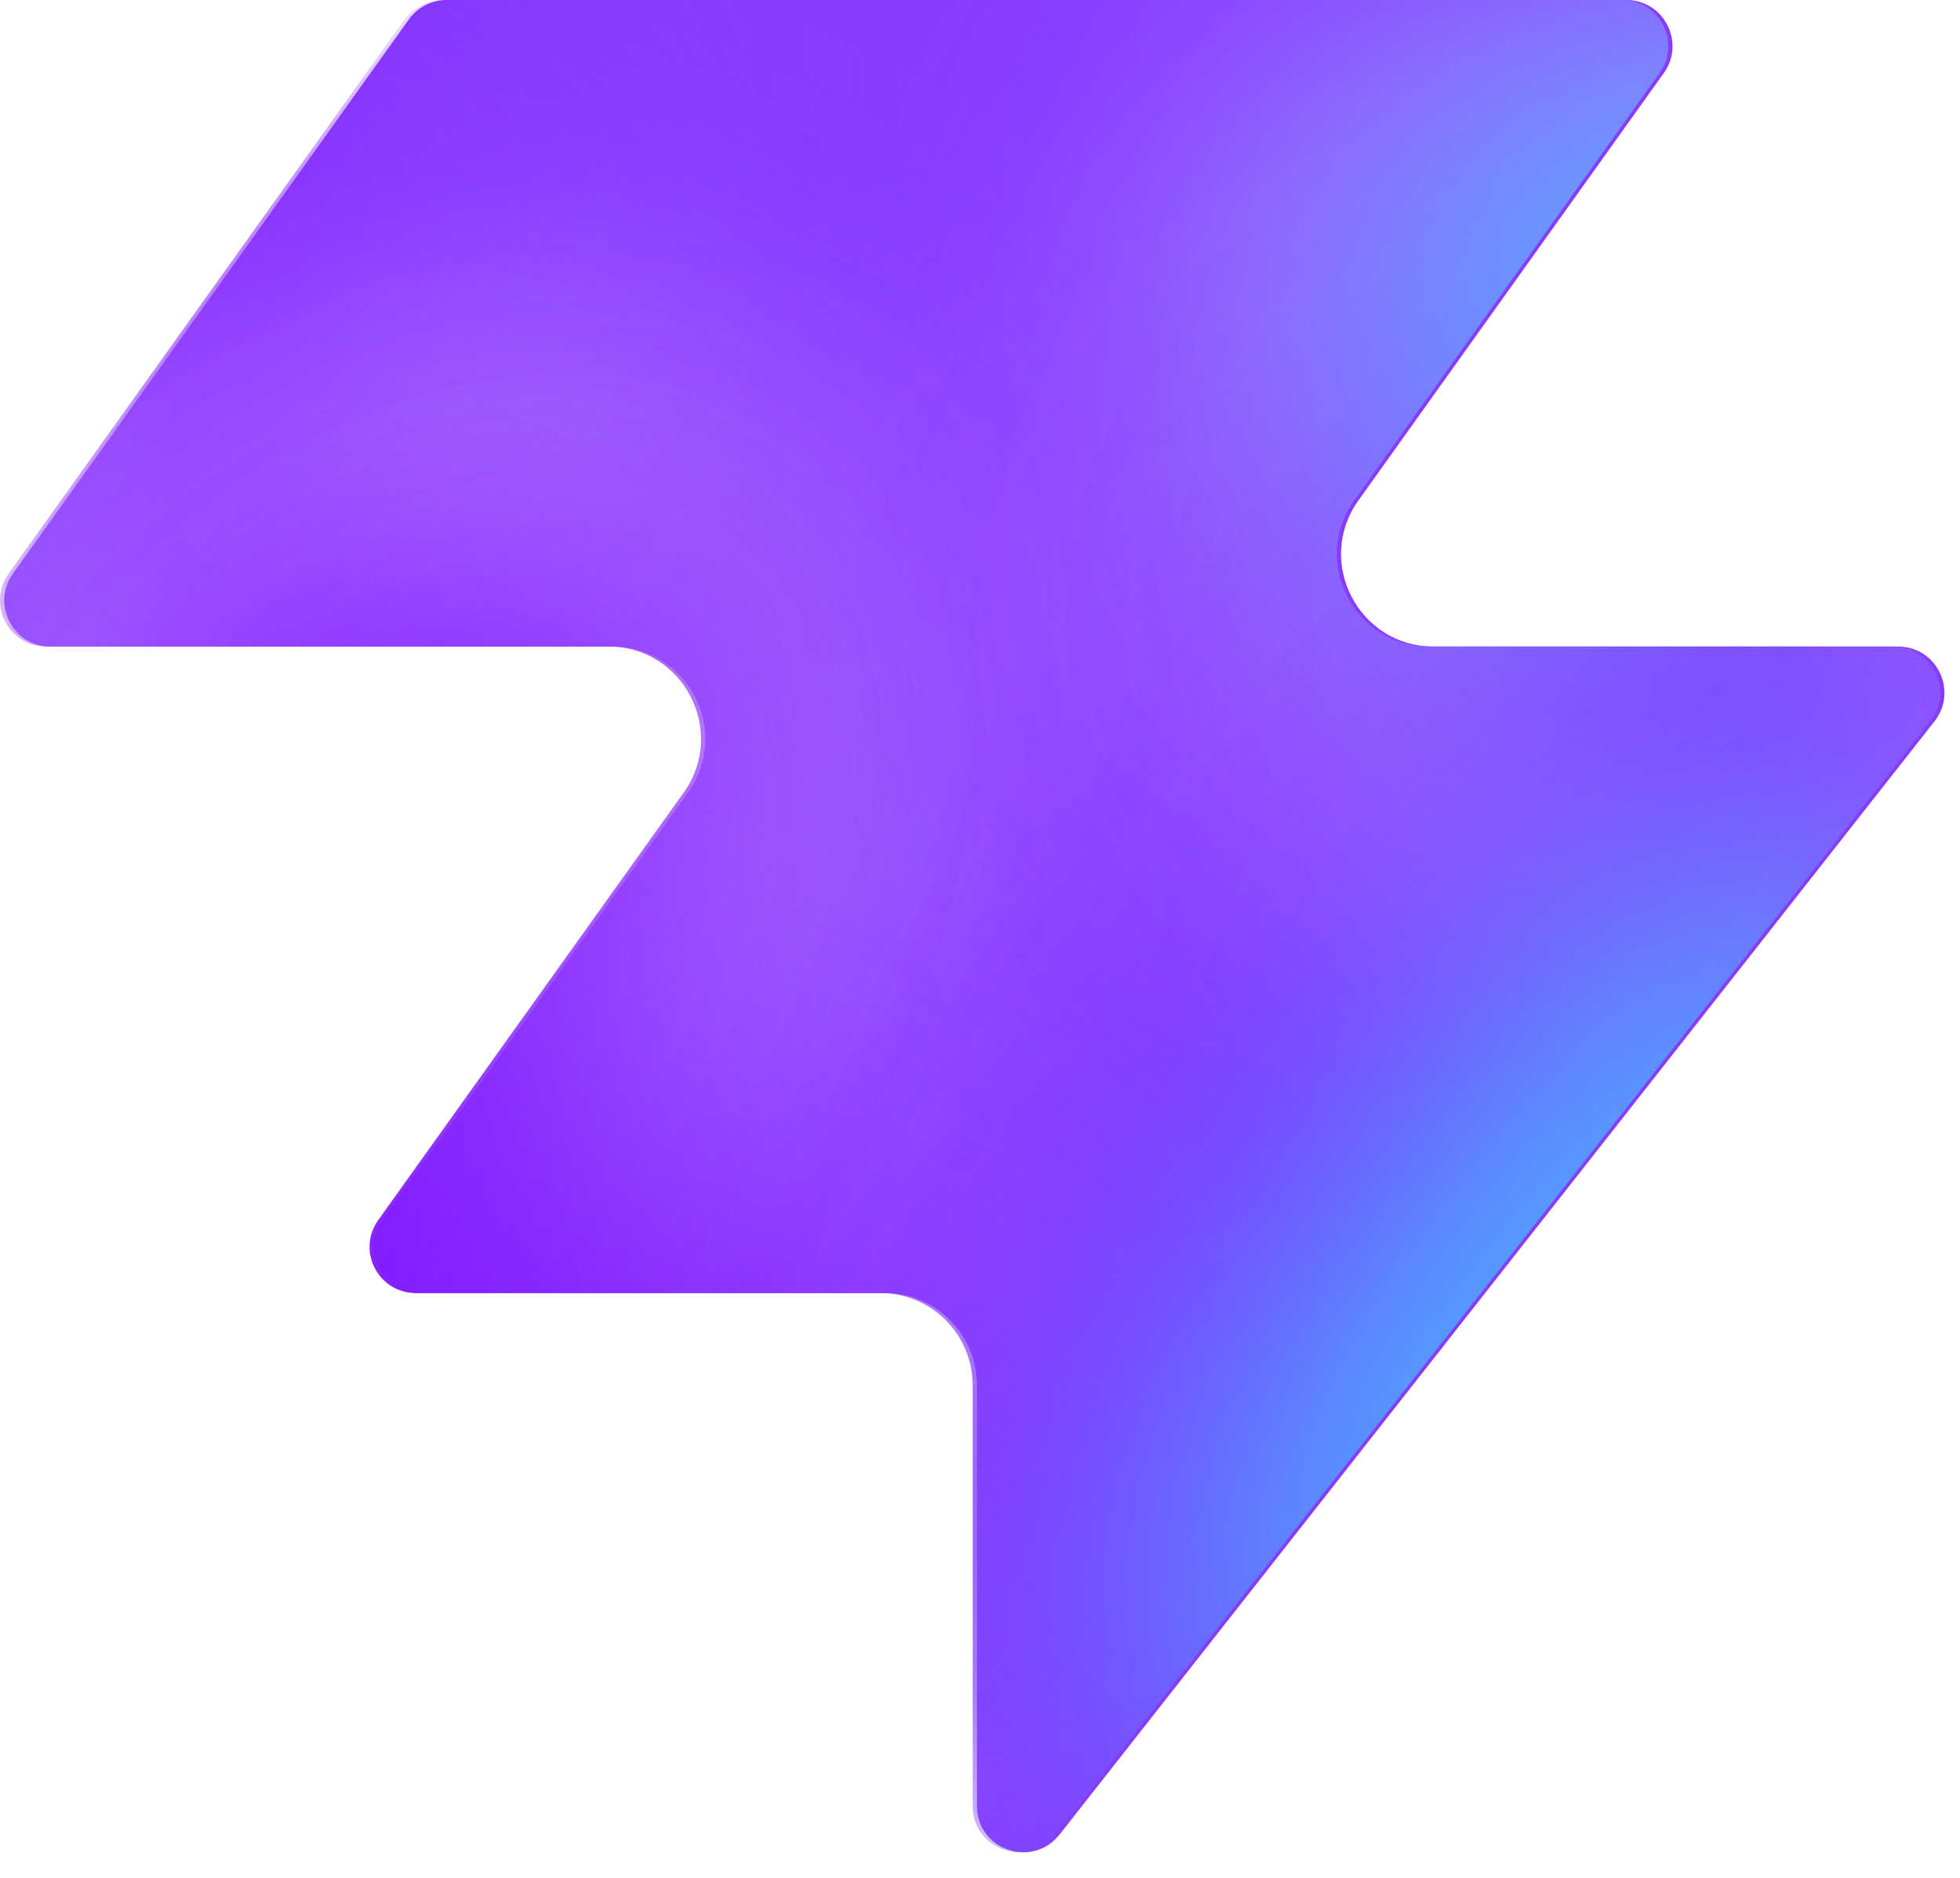
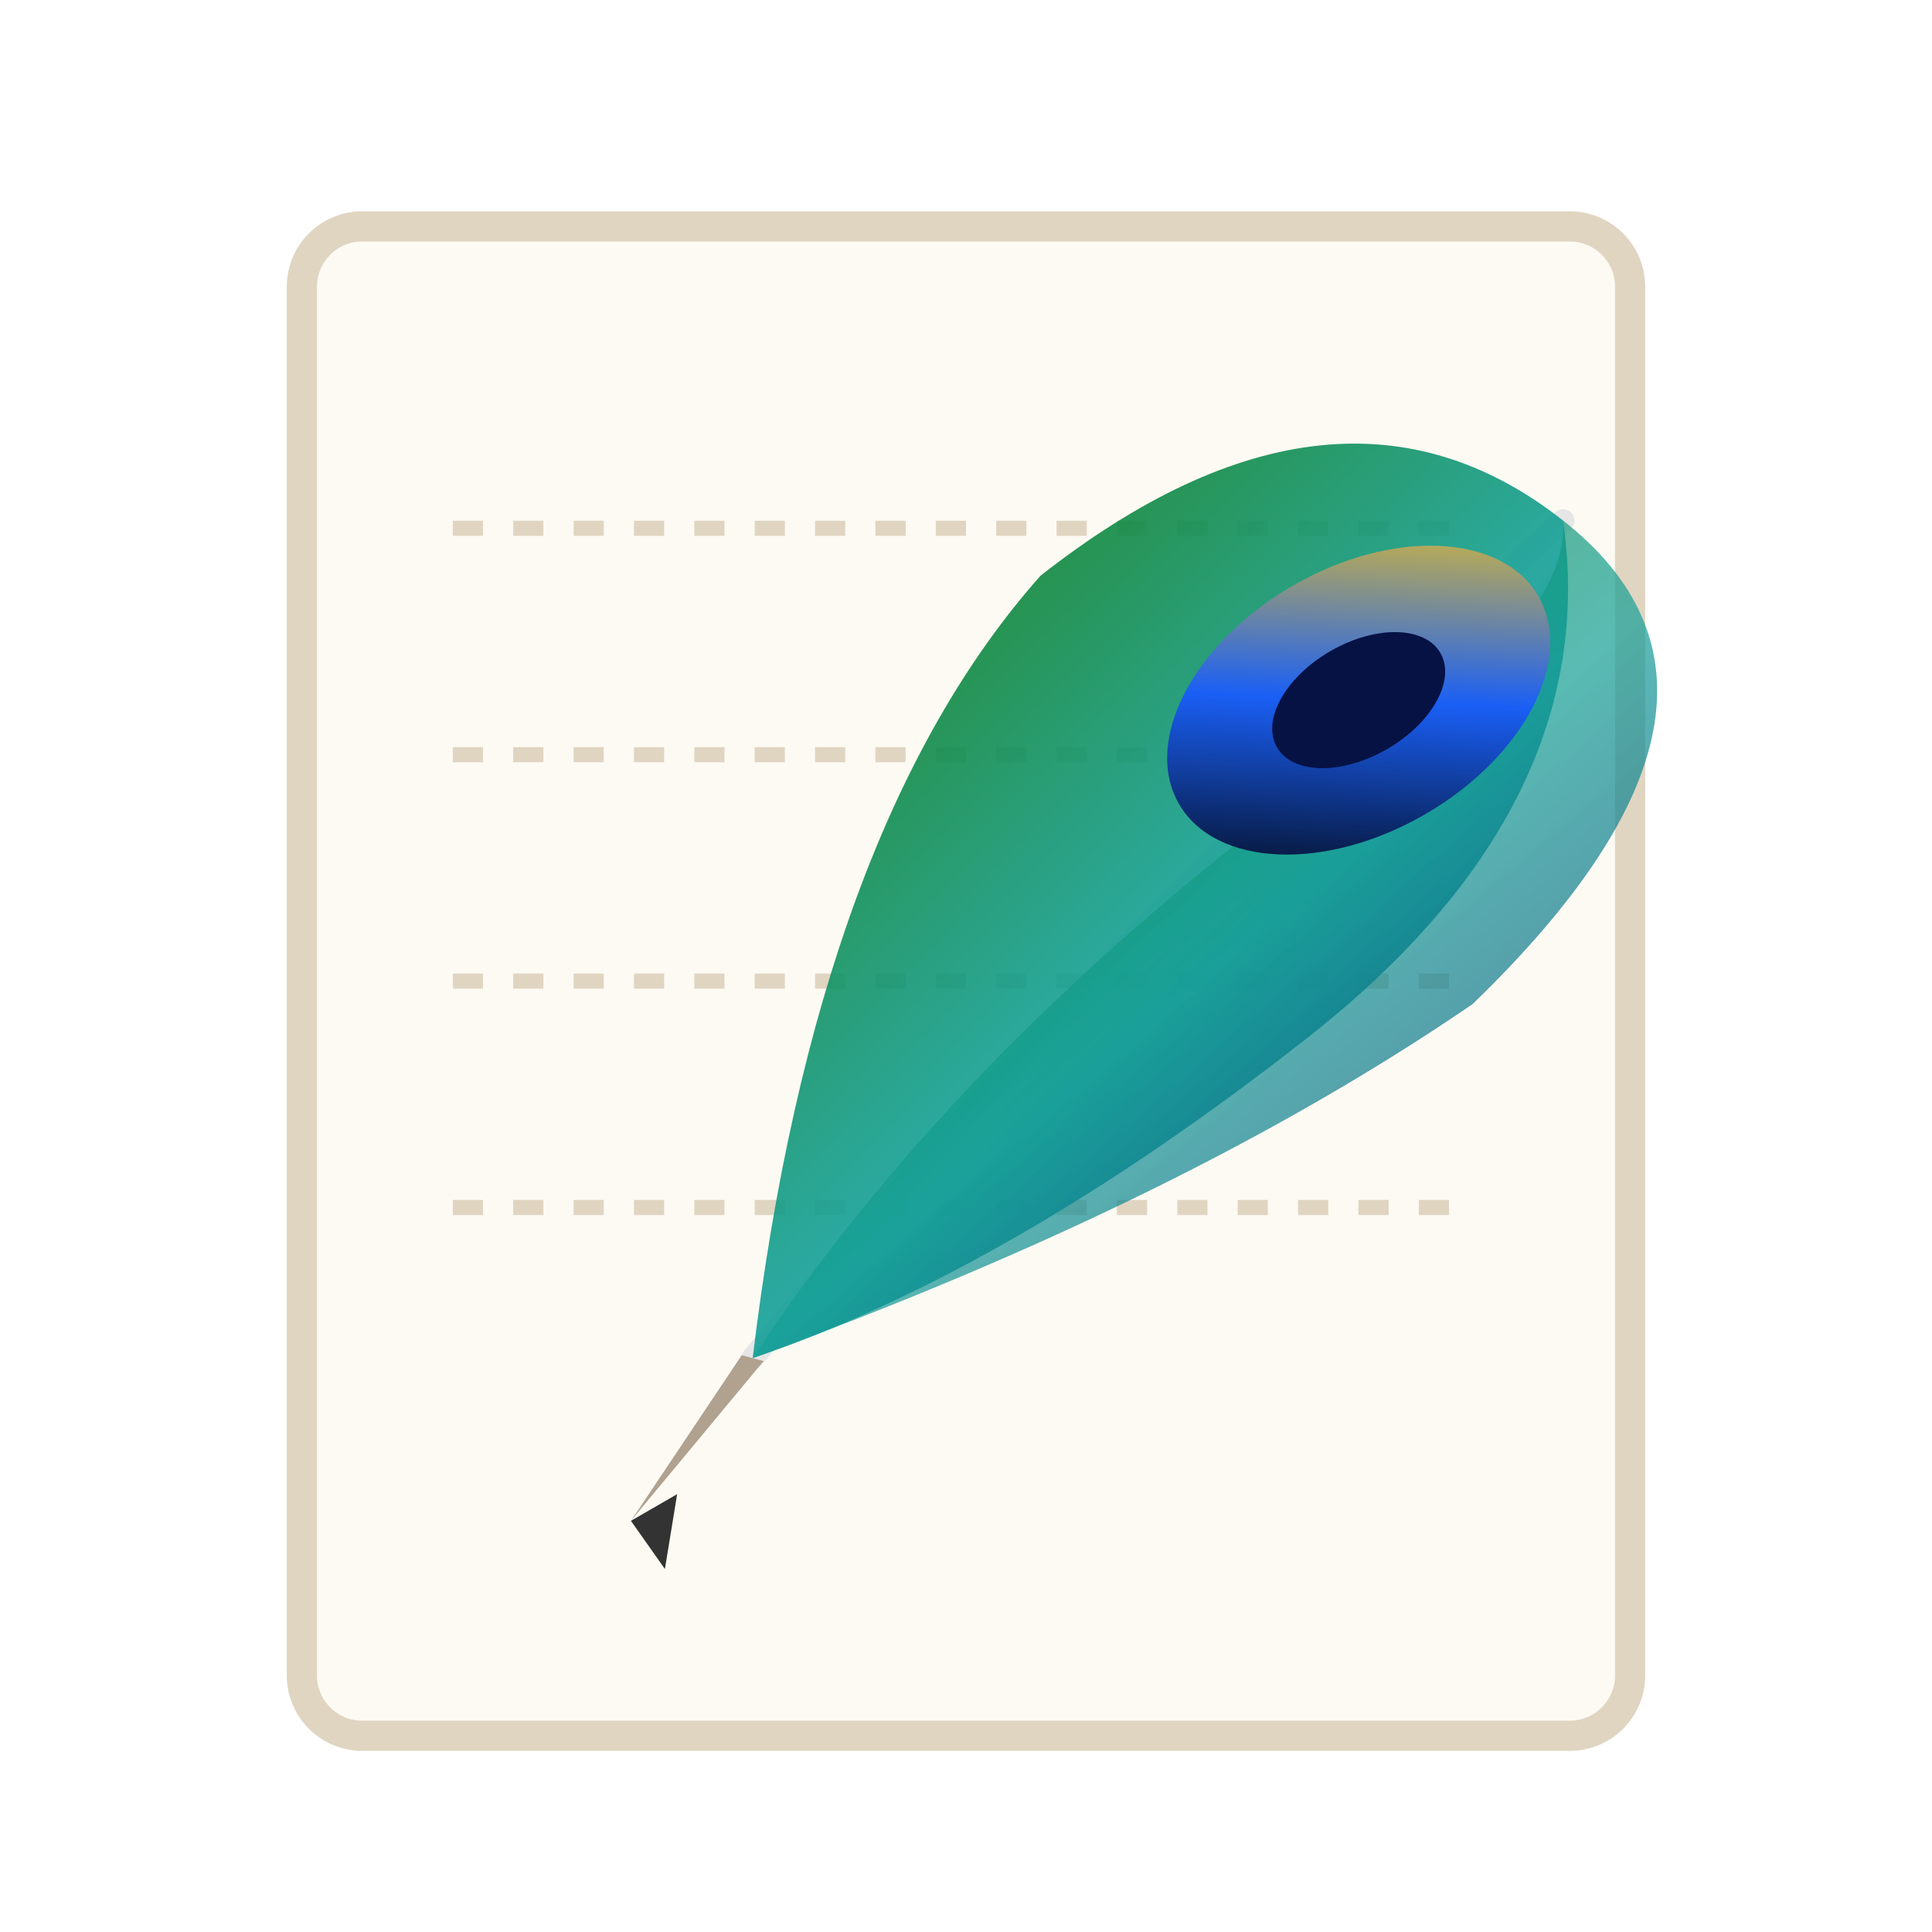
- <svg xmlns="http://www.w3.org/2000/svg" width="48" height="46" fill="none" viewBox="0 0 48 46">
-   <path fill="#863bff" d="M25.946 44.938c-.664.845-2.021.375-2.021-.698V33.937a2.26 2.26 0 0 0-2.262-2.262H10.287c-.92 0-1.456-1.04-.92-1.788l7.48-10.471c1.07-1.497 0-3.578-1.842-3.578H1.237c-.92 0-1.456-1.04-.92-1.788L10.013.474c.214-.297.556-.474.92-.474h28.894c.92 0 1.456 1.04.92 1.788l-7.48 10.471c-1.07 1.498 0 3.579 1.842 3.579h11.377c.943 0 1.473 1.088.89 1.83L25.947 44.94z" style="fill:#863bff;fill:color(display-p3 .525 .23 1);fill-opacity:1" />
-   <mask id="a" width="48" height="46" x="0" y="0" maskUnits="userSpaceOnUse" style="mask-type:alpha">
-     <path fill="#000" d="M25.842 44.938c-.664.844-2.021.375-2.021-.698V33.937a2.26 2.26 0 0 0-2.262-2.262H10.183c-.92 0-1.456-1.04-.92-1.788l7.48-10.471c1.07-1.498 0-3.579-1.842-3.579H1.133c-.92 0-1.456-1.04-.92-1.787L9.91.473c.214-.297.556-.474.92-.474h28.894c.92 0 1.456 1.04.92 1.788l-7.48 10.471c-1.07 1.498 0 3.578 1.842 3.578h11.377c.943 0 1.473 1.088.89 1.832L25.843 44.94z" style="fill:#000;fill-opacity:1" />
-   </mask>
-   <g mask="url(#a)">
-     <g filter="url(#b)">
-       <ellipse cx="5.508" cy="14.704" fill="#ede6ff" rx="5.508" ry="14.704" style="fill:#ede6ff;fill:color(display-p3 .927 .903 1);fill-opacity:1" transform="matrix(.00324 1 1 -.00324 -4.47 31.516)" />
-     </g>
-     <g filter="url(#c)">
-       <ellipse cx="10.399" cy="29.851" fill="#ede6ff" rx="10.399" ry="29.851" style="fill:#ede6ff;fill:color(display-p3 .927 .903 1);fill-opacity:1" transform="matrix(.00324 1 1 -.00324 -39.328 7.883)" />
-     </g>
-     <g filter="url(#d)">
-       <ellipse cx="5.508" cy="30.487" fill="#7e14ff" rx="5.508" ry="30.487" style="fill:#7e14ff;fill:color(display-p3 .492 .077 1);fill-opacity:1" transform="rotate(89.814 -25.913 -14.639)scale(1 -1)" />
-     </g>
-     <g filter="url(#e)">
-       <ellipse cx="5.508" cy="30.599" fill="#7e14ff" rx="5.508" ry="30.599" style="fill:#7e14ff;fill:color(display-p3 .492 .077 1);fill-opacity:1" transform="rotate(89.814 -32.644 -3.334)scale(1 -1)" />
-     </g>
-     <g filter="url(#f)">
-       <ellipse cx="5.508" cy="30.599" fill="#7e14ff" rx="5.508" ry="30.599" style="fill:#7e14ff;fill:color(display-p3 .492 .077 1);fill-opacity:1" transform="matrix(.00324 1 1 -.00324 -34.34 30.47)" />
-     </g>
-     <g filter="url(#g)">
-       <ellipse cx="14.072" cy="22.078" fill="#ede6ff" rx="14.072" ry="22.078" style="fill:#ede6ff;fill:color(display-p3 .927 .903 1);fill-opacity:1" transform="rotate(93.35 24.506 48.493)scale(-1 1)" />
-     </g>
-     <g filter="url(#h)">
-       <ellipse cx="3.47" cy="21.501" fill="#7e14ff" rx="3.47" ry="21.501" style="fill:#7e14ff;fill:color(display-p3 .492 .077 1);fill-opacity:1" transform="rotate(89.009 28.708 47.59)scale(-1 1)" />
-     </g>
-     <g filter="url(#i)">
-       <ellipse cx="3.47" cy="21.501" fill="#7e14ff" rx="3.47" ry="21.501" style="fill:#7e14ff;fill:color(display-p3 .492 .077 1);fill-opacity:1" transform="rotate(89.009 28.708 47.59)scale(-1 1)" />
-     </g>
-     <g filter="url(#j)">
-       <ellipse cx=".387" cy="8.972" fill="#7e14ff" rx="4.407" ry="29.108" style="fill:#7e14ff;fill:color(display-p3 .492 .077 1);fill-opacity:1" transform="rotate(39.51 .387 8.972)" />
-     </g>
-     <g filter="url(#k)">
-       <ellipse cx="47.523" cy="-6.092" fill="#7e14ff" rx="4.407" ry="29.108" style="fill:#7e14ff;fill:color(display-p3 .492 .077 1);fill-opacity:1" transform="rotate(37.892 47.523 -6.092)" />
-     </g>
-     <g filter="url(#l)">
-       <ellipse cx="41.412" cy="6.333" fill="#47bfff" rx="5.971" ry="9.665" style="fill:#47bfff;fill:color(display-p3 .28 .748 1);fill-opacity:1" transform="rotate(37.892 41.412 6.333)" />
-     </g>
-     <g filter="url(#m)">
-       <ellipse cx="-1.879" cy="38.332" fill="#7e14ff" rx="4.407" ry="29.108" style="fill:#7e14ff;fill:color(display-p3 .492 .077 1);fill-opacity:1" transform="rotate(37.892 -1.88 38.332)" />
-     </g>
-     <g filter="url(#n)">
-       <ellipse cx="-1.879" cy="38.332" fill="#7e14ff" rx="4.407" ry="29.108" style="fill:#7e14ff;fill:color(display-p3 .492 .077 1);fill-opacity:1" transform="rotate(37.892 -1.88 38.332)" />
-     </g>
-     <g filter="url(#o)">
-       <ellipse cx="35.651" cy="29.907" fill="#7e14ff" rx="4.407" ry="29.108" style="fill:#7e14ff;fill:color(display-p3 .492 .077 1);fill-opacity:1" transform="rotate(37.892 35.651 29.907)" />
-     </g>
-     <g filter="url(#p)">
-       <ellipse cx="38.418" cy="32.4" fill="#47bfff" rx="5.971" ry="15.297" style="fill:#47bfff;fill:color(display-p3 .28 .748 1);fill-opacity:1" transform="rotate(37.892 38.418 32.4)" />
-     </g>
+ <svg xmlns="http://www.w3.org/2000/svg" viewBox="0 0 512 512">
+   <defs>
+     <linearGradient id="featherGrad" x1="0%" y1="0%" x2="100%" y2="100%">
+       <stop offset="0%" stop-color="#0e7a0d" />
+       <stop offset="50%" stop-color="#14a098" />
+       <stop offset="100%" stop-color="#022c7a" />
+     </linearGradient>
+     <linearGradient id="eyeGrad" x1="0%" y1="0%" x2="100%" y2="100%">
+       <stop offset="0%" stop-color="#f5c71a" />
+       <stop offset="50%" stop-color="#1a5ff5" />
+       <stop offset="100%" stop-color="#000000" />
+     </linearGradient>
+   </defs>
+   <rect x="80" y="60" width="352" height="400" rx="16" fill="#fdfaf3" stroke="#e0d5c1" stroke-width="8" />
+   <line x1="120" y1="140" x2="392" y2="140" stroke="#e0d5c1" stroke-width="4" stroke-dasharray="8 8" />
+   <line x1="120" y1="200" x2="392" y2="200" stroke="#e0d5c1" stroke-width="4" stroke-dasharray="8 8" />
+   <line x1="120" y1="260" x2="392" y2="260" stroke="#e0d5c1" stroke-width="4" stroke-dasharray="8 8" />
+   <line x1="120" y1="320" x2="392" y2="320" stroke="#e0d5c1" stroke-width="4" stroke-dasharray="8 8" />
+   <g transform="translate(40, -40) rotate(15, 256, 256)">
+     <path d="M 200 420 Q 256 300 350 150" fill="none" stroke="#e6e6e6" stroke-width="6" stroke-linecap="round" />
+     <path d="M 350 150 Q 280 120 220 200 Q 180 280 200 420 Q 260 380 320 300 Q 380 220 350 150 Z" fill="url(#featherGrad)" opacity="0.9" />
+     <path d="M 350 150 Q 420 180 360 280 Q 300 350 200 420 Q 230 330 300 240 Q 360 180 350 150 Z" fill="url(#featherGrad)" opacity="0.7" />
+     <ellipse cx="310" cy="210" rx="35" ry="55" transform="rotate(45, 310, 210)" fill="url(#eyeGrad)" />
+     <ellipse cx="310" cy="210" rx="15" ry="25" transform="rotate(45, 310, 210)" fill="#061244" />
+     <path d="M 197 420 L 180 470 L 203 420 Z" fill="#b0a28f" />
+     <path d="M 180 470 L 190 460 L 192 480 Z" fill="#333" />
  </g>
-   <defs>
-     <filter id="b" width="60.045" height="41.654" x="-19.77" y="16.149" color-interpolation-filters="sRGB" filterUnits="userSpaceOnUse">
-       <feFlood flood-opacity="0" result="BackgroundImageFix" />
-       <feBlend in="SourceGraphic" in2="BackgroundImageFix" result="shape" />
-       <feGaussianBlur result="effect1_foregroundBlur_2002_17158" stdDeviation="7.659" />
-     </filter>
-     <filter id="c" width="90.34" height="51.437" x="-54.613" y="-7.533" color-interpolation-filters="sRGB" filterUnits="userSpaceOnUse">
-       <feFlood flood-opacity="0" result="BackgroundImageFix" />
-       <feBlend in="SourceGraphic" in2="BackgroundImageFix" result="shape" />
-       <feGaussianBlur result="effect1_foregroundBlur_2002_17158" stdDeviation="7.659" />
-     </filter>
-     <filter id="d" width="79.355" height="29.4" x="-49.64" y="2.03" color-interpolation-filters="sRGB" filterUnits="userSpaceOnUse">
-       <feFlood flood-opacity="0" result="BackgroundImageFix" />
-       <feBlend in="SourceGraphic" in2="BackgroundImageFix" result="shape" />
-       <feGaussianBlur result="effect1_foregroundBlur_2002_17158" stdDeviation="4.596" />
-     </filter>
-     <filter id="e" width="79.579" height="29.4" x="-45.045" y="20.029" color-interpolation-filters="sRGB" filterUnits="userSpaceOnUse">
-       <feFlood flood-opacity="0" result="BackgroundImageFix" />
-       <feBlend in="SourceGraphic" in2="BackgroundImageFix" result="shape" />
-       <feGaussianBlur result="effect1_foregroundBlur_2002_17158" stdDeviation="4.596" />
-     </filter>
-     <filter id="f" width="79.579" height="29.4" x="-43.513" y="21.178" color-interpolation-filters="sRGB" filterUnits="userSpaceOnUse">
-       <feFlood flood-opacity="0" result="BackgroundImageFix" />
-       <feBlend in="SourceGraphic" in2="BackgroundImageFix" result="shape" />
-       <feGaussianBlur result="effect1_foregroundBlur_2002_17158" stdDeviation="4.596" />
-     </filter>
-     <filter id="g" width="74.749" height="58.852" x="15.756" y="-17.901" color-interpolation-filters="sRGB" filterUnits="userSpaceOnUse">
-       <feFlood flood-opacity="0" result="BackgroundImageFix" />
-       <feBlend in="SourceGraphic" in2="BackgroundImageFix" result="shape" />
-       <feGaussianBlur result="effect1_foregroundBlur_2002_17158" stdDeviation="7.659" />
-     </filter>
-     <filter id="h" width="61.377" height="25.362" x="23.548" y="2.284" color-interpolation-filters="sRGB" filterUnits="userSpaceOnUse">
-       <feFlood flood-opacity="0" result="BackgroundImageFix" />
-       <feBlend in="SourceGraphic" in2="BackgroundImageFix" result="shape" />
-       <feGaussianBlur result="effect1_foregroundBlur_2002_17158" stdDeviation="4.596" />
-     </filter>
-     <filter id="i" width="61.377" height="25.362" x="23.548" y="2.284" color-interpolation-filters="sRGB" filterUnits="userSpaceOnUse">
-       <feFlood flood-opacity="0" result="BackgroundImageFix" />
-       <feBlend in="SourceGraphic" in2="BackgroundImageFix" result="shape" />
-       <feGaussianBlur result="effect1_foregroundBlur_2002_17158" stdDeviation="4.596" />
-     </filter>
-     <filter id="j" width="56.045" height="63.649" x="-27.636" y="-22.853" color-interpolation-filters="sRGB" filterUnits="userSpaceOnUse">
-       <feFlood flood-opacity="0" result="BackgroundImageFix" />
-       <feBlend in="SourceGraphic" in2="BackgroundImageFix" result="shape" />
-       <feGaussianBlur result="effect1_foregroundBlur_2002_17158" stdDeviation="4.596" />
-     </filter>
-     <filter id="k" width="54.814" height="64.646" x="20.116" y="-38.415" color-interpolation-filters="sRGB" filterUnits="userSpaceOnUse">
-       <feFlood flood-opacity="0" result="BackgroundImageFix" />
-       <feBlend in="SourceGraphic" in2="BackgroundImageFix" result="shape" />
-       <feGaussianBlur result="effect1_foregroundBlur_2002_17158" stdDeviation="4.596" />
-     </filter>
-     <filter id="l" width="33.541" height="35.313" x="24.641" y="-11.323" color-interpolation-filters="sRGB" filterUnits="userSpaceOnUse">
-       <feFlood flood-opacity="0" result="BackgroundImageFix" />
-       <feBlend in="SourceGraphic" in2="BackgroundImageFix" result="shape" />
-       <feGaussianBlur result="effect1_foregroundBlur_2002_17158" stdDeviation="4.596" />
-     </filter>
-     <filter id="m" width="54.814" height="64.646" x="-29.286" y="6.009" color-interpolation-filters="sRGB" filterUnits="userSpaceOnUse">
-       <feFlood flood-opacity="0" result="BackgroundImageFix" />
-       <feBlend in="SourceGraphic" in2="BackgroundImageFix" result="shape" />
-       <feGaussianBlur result="effect1_foregroundBlur_2002_17158" stdDeviation="4.596" />
-     </filter>
-     <filter id="n" width="54.814" height="64.646" x="-29.286" y="6.009" color-interpolation-filters="sRGB" filterUnits="userSpaceOnUse">
-       <feFlood flood-opacity="0" result="BackgroundImageFix" />
-       <feBlend in="SourceGraphic" in2="BackgroundImageFix" result="shape" />
-       <feGaussianBlur result="effect1_foregroundBlur_2002_17158" stdDeviation="4.596" />
-     </filter>
-     <filter id="o" width="54.814" height="64.646" x="8.244" y="-2.416" color-interpolation-filters="sRGB" filterUnits="userSpaceOnUse">
-       <feFlood flood-opacity="0" result="BackgroundImageFix" />
-       <feBlend in="SourceGraphic" in2="BackgroundImageFix" result="shape" />
-       <feGaussianBlur result="effect1_foregroundBlur_2002_17158" stdDeviation="4.596" />
-     </filter>
-     <filter id="p" width="39.409" height="43.623" x="18.713" y="10.588" color-interpolation-filters="sRGB" filterUnits="userSpaceOnUse">
-       <feFlood flood-opacity="0" result="BackgroundImageFix" />
-       <feBlend in="SourceGraphic" in2="BackgroundImageFix" result="shape" />
-       <feGaussianBlur result="effect1_foregroundBlur_2002_17158" stdDeviation="4.596" />
-     </filter>
-   </defs>
</svg>
